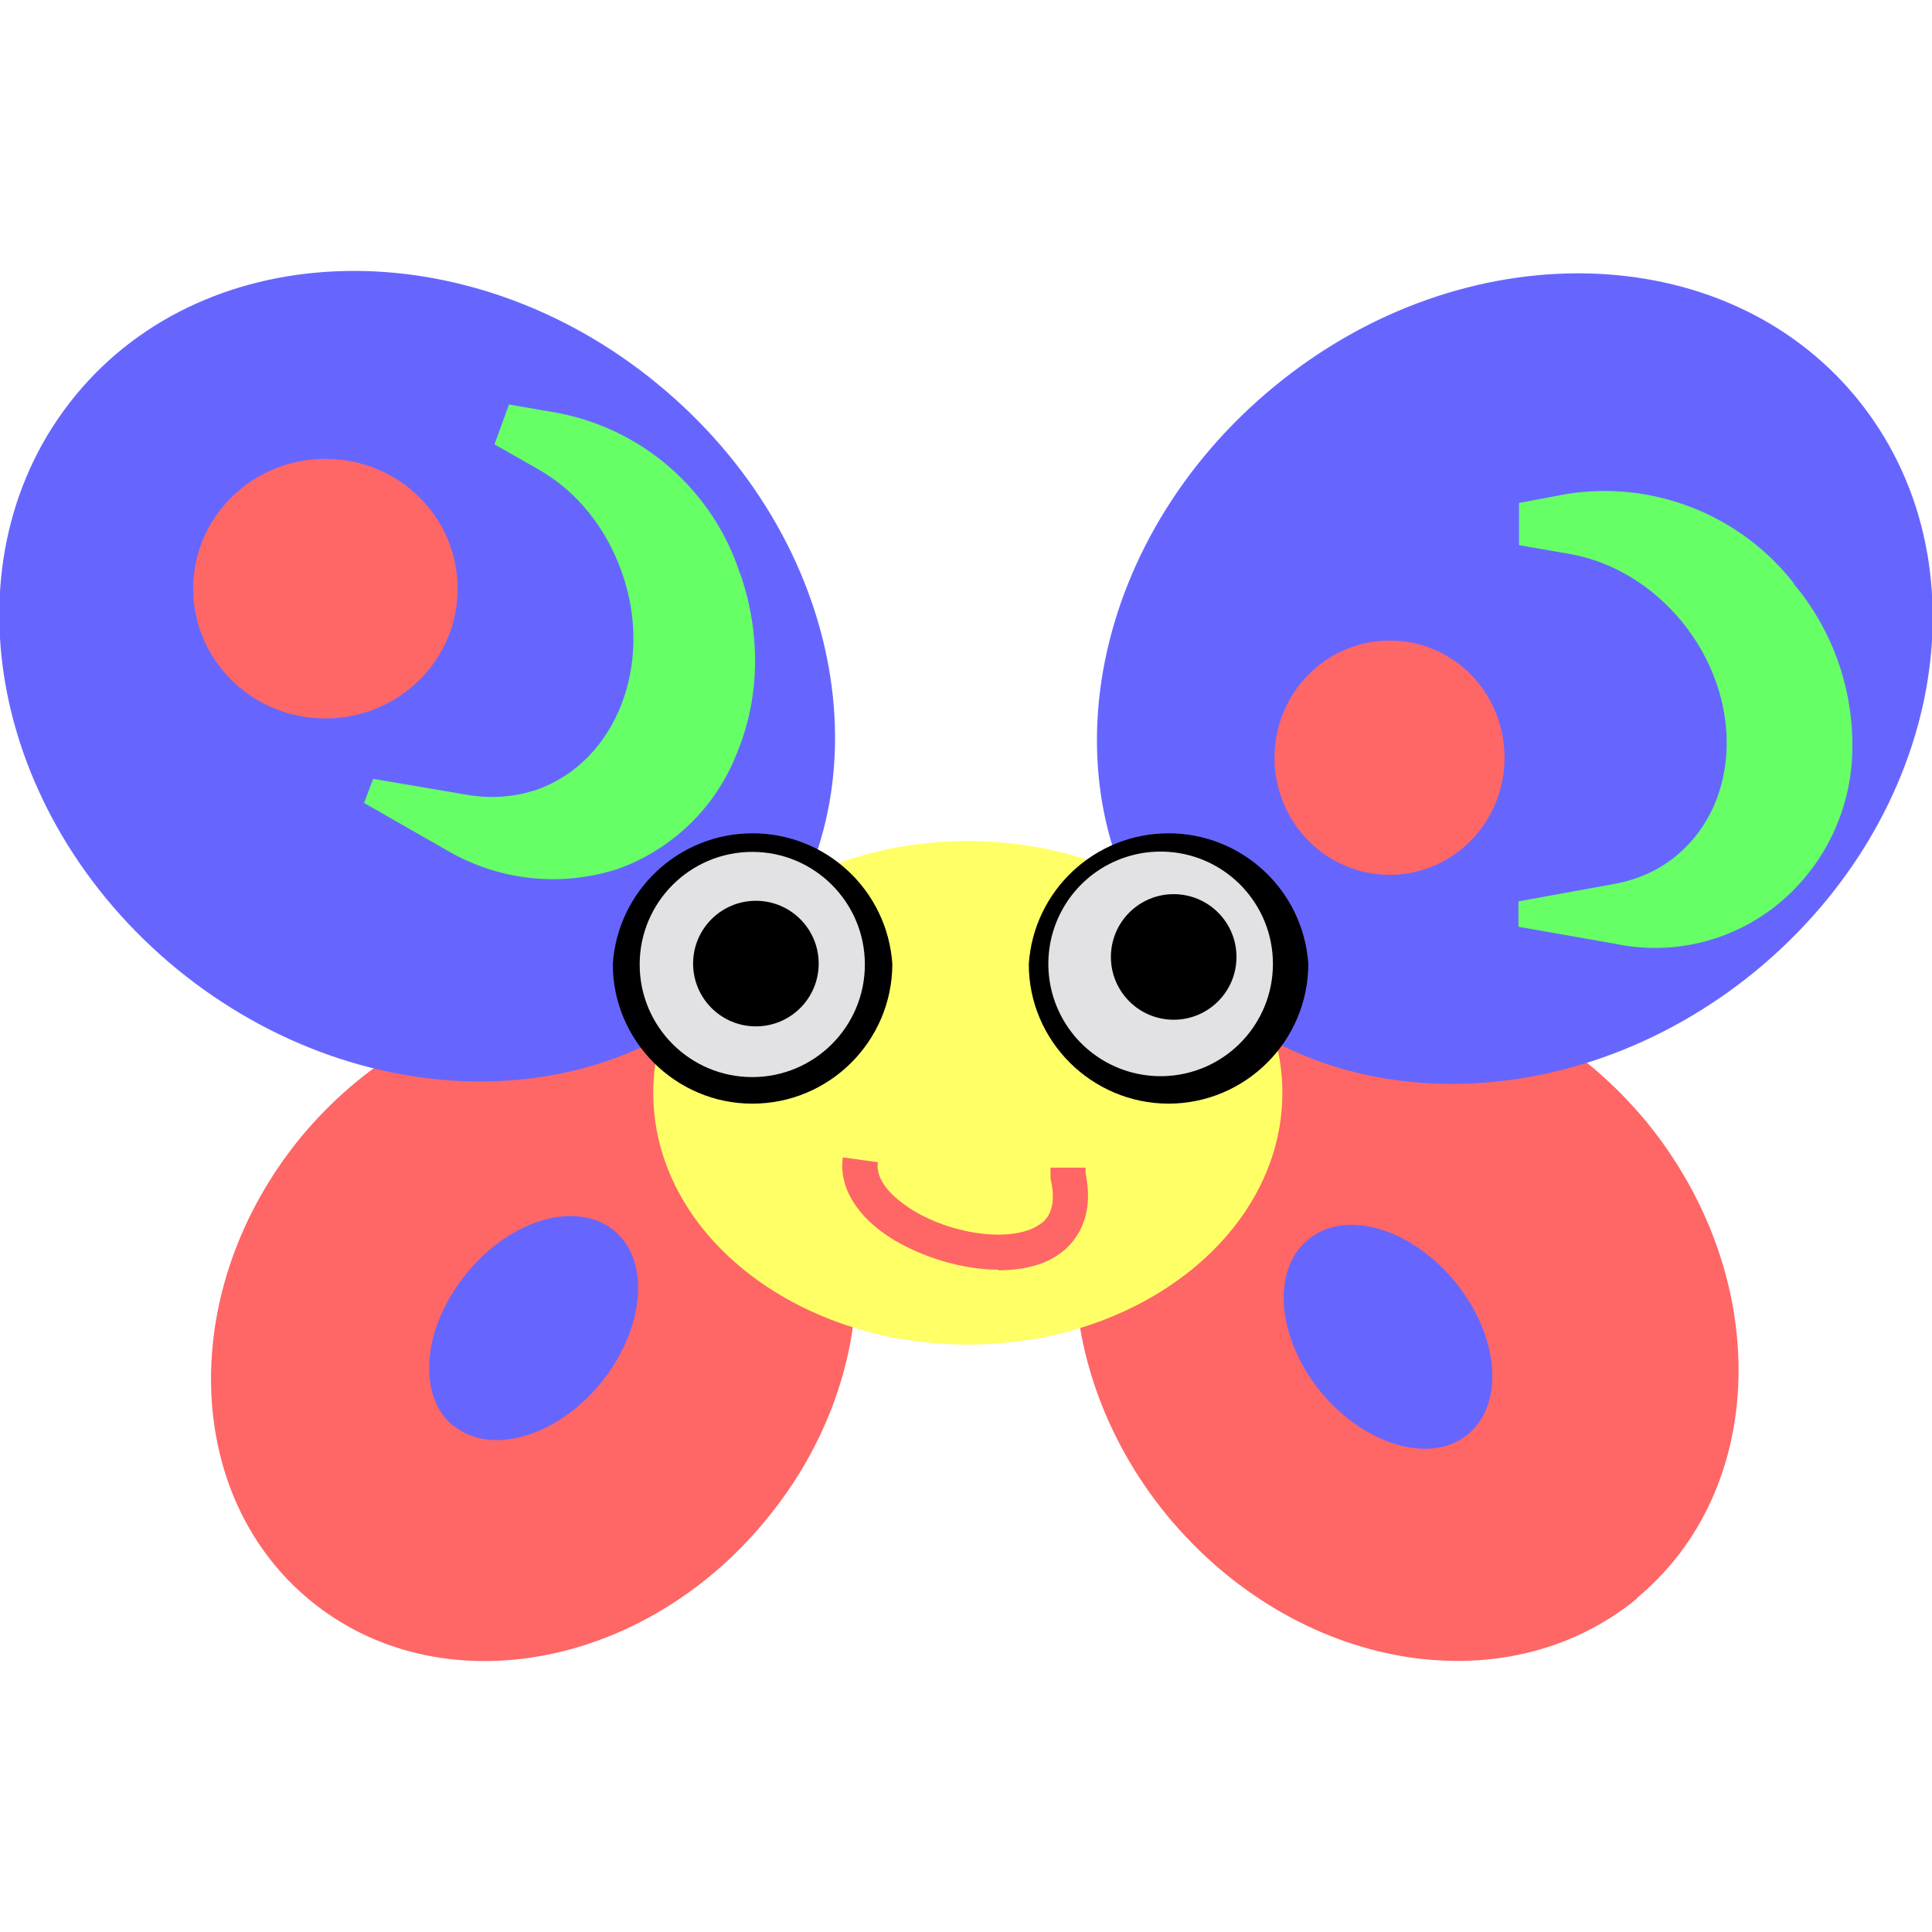
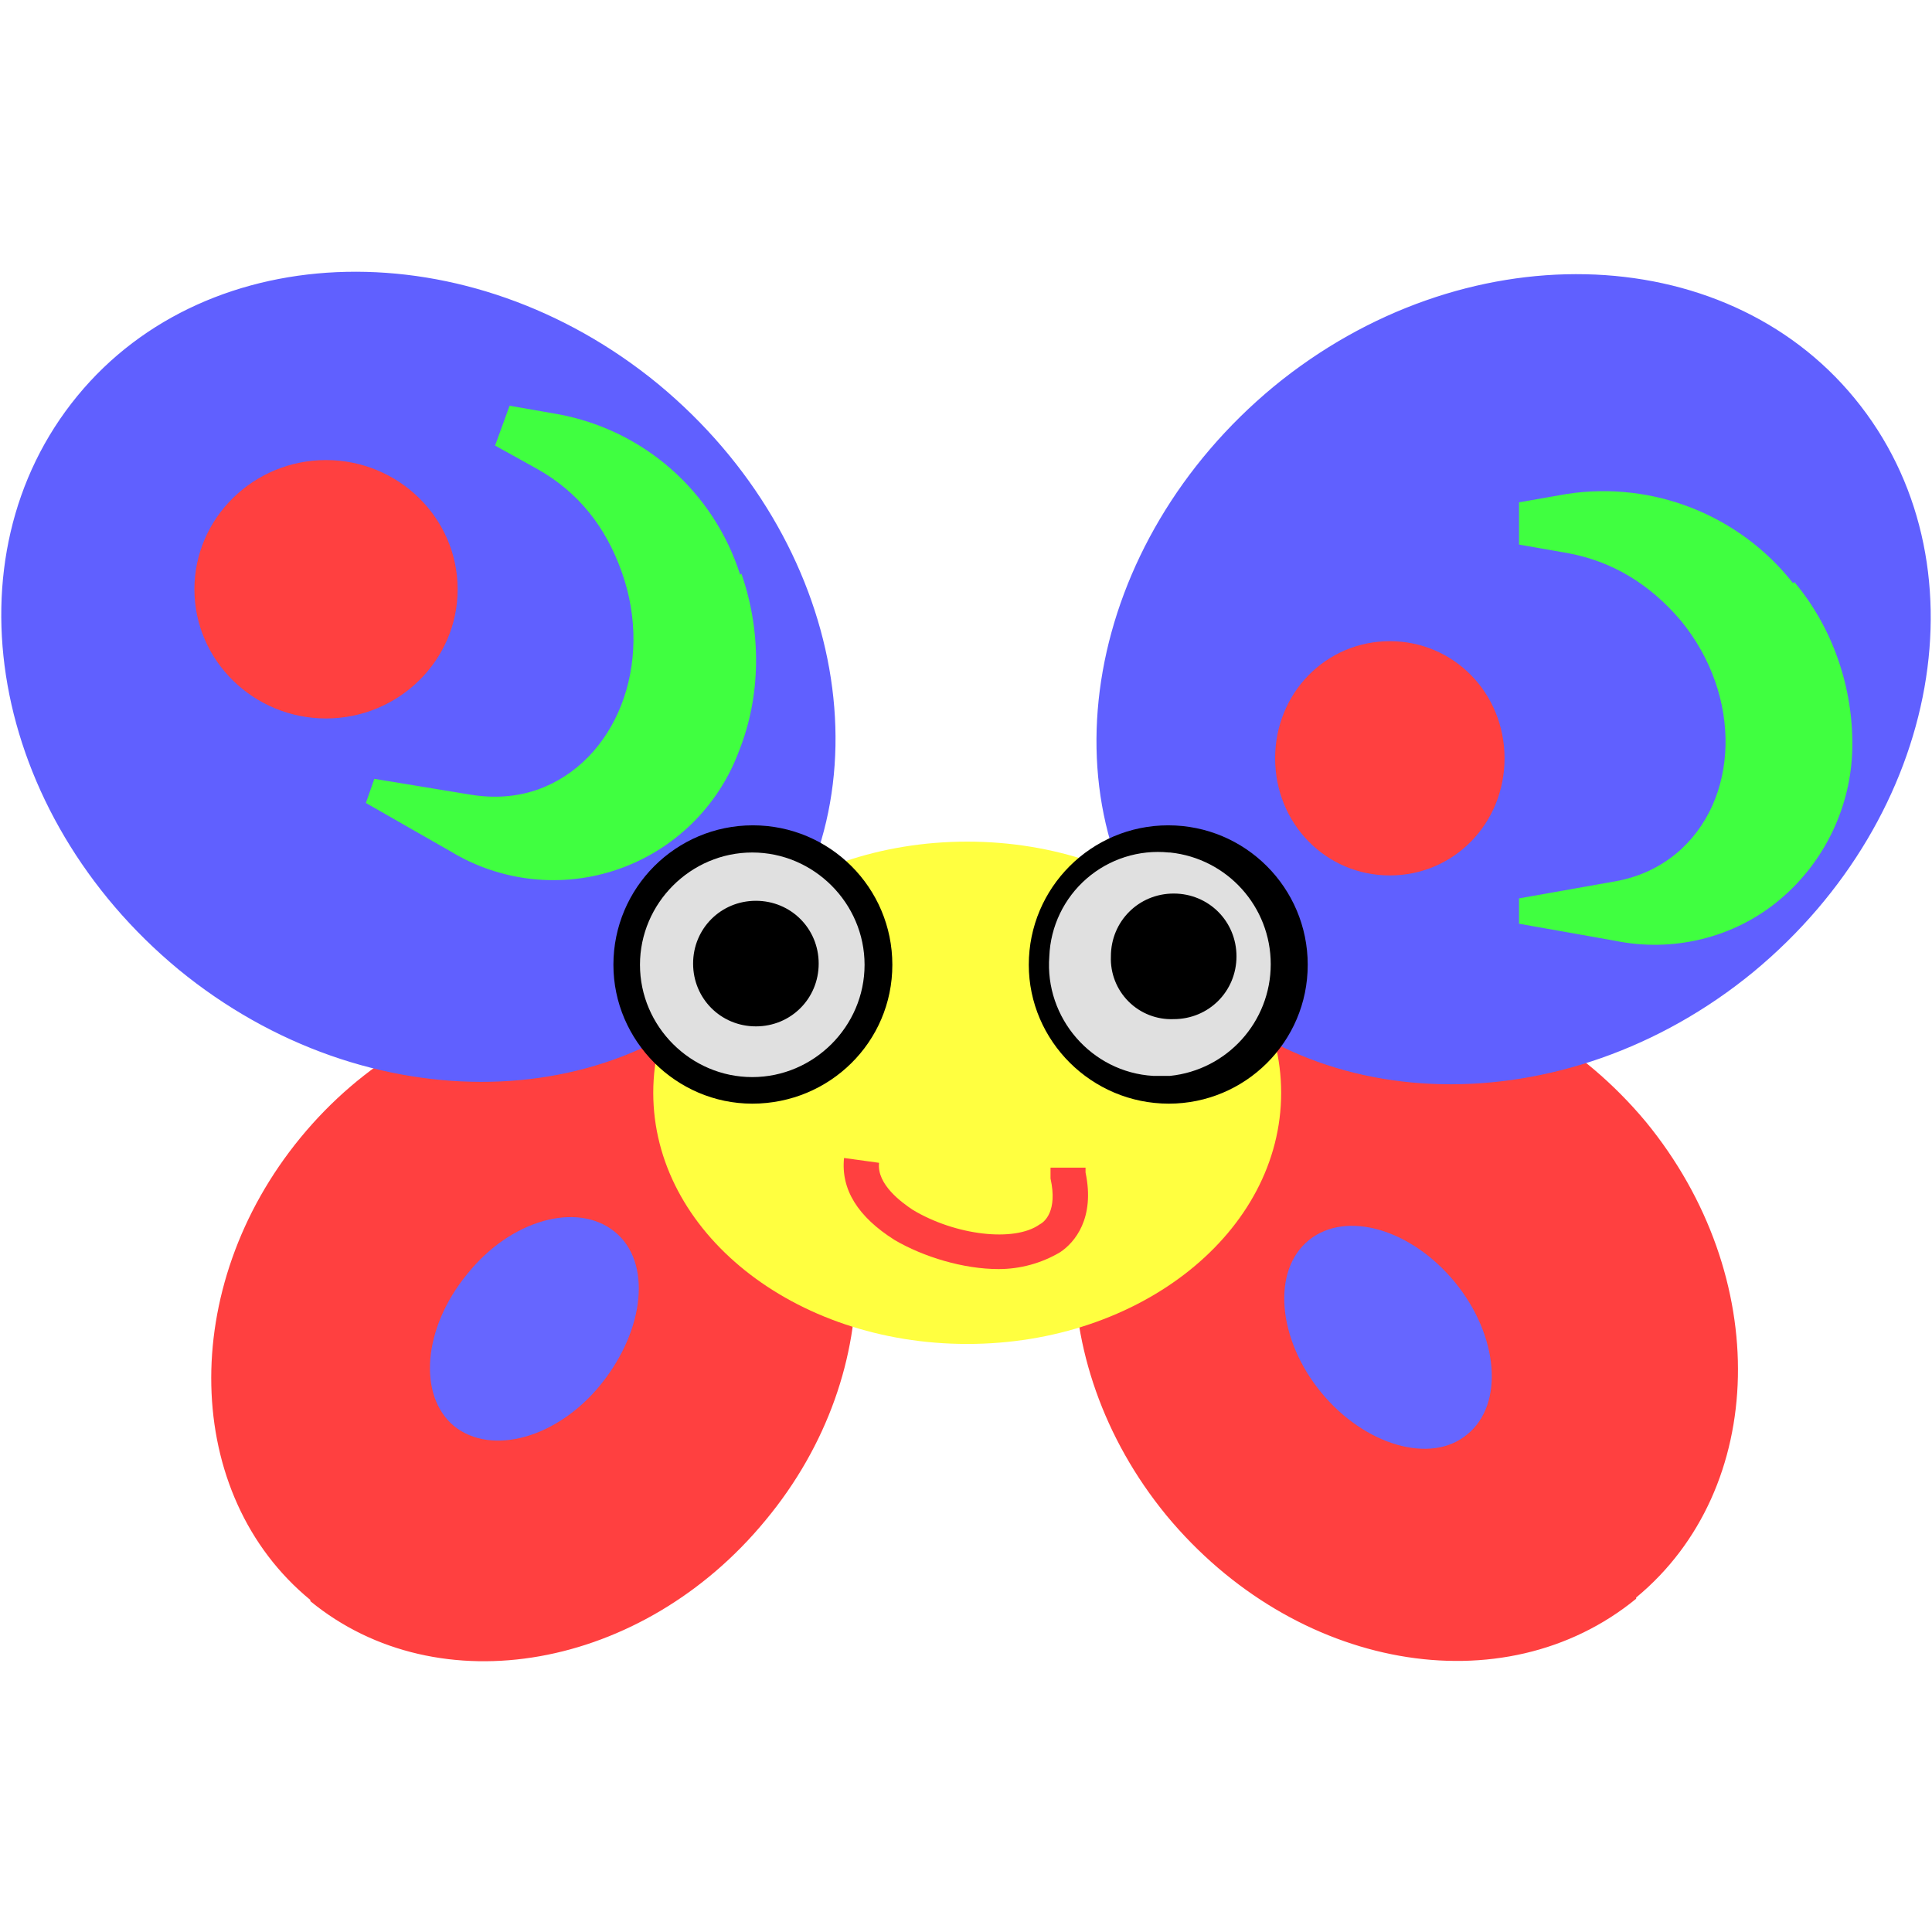
- <svg xmlns="http://www.w3.org/2000/svg" viewBox="0 0 32 32">
-   <path d="M27.11 26.48c-2.2 1.8-5.67 1.18-7.78-1.38-2.1-2.56-2.02-6.09.16-7.89 2.2-1.8 5.67-1.18 7.78 1.37 2.1 2.57 2.02 6.09-.16 7.89ZM5.14 26.51c-2.13-1.75-2.2-5.18-.16-7.67 2.05-2.48 5.42-3.08 7.56-1.33 2.13 1.75 2.2 5.18.15 7.66-2.04 2.49-5.42 3.09-7.55 1.34Z" fill="#f66" fill-rule="evenodd" />
-   <path d="M19.43 15.89c-2.2-2.68-1.45-6.93 1.69-9.5 3.12-2.56 7.44-2.47 9.63.2 2.2 2.68 1.45 6.93-1.68 9.5-3.13 2.56-7.44 2.47-9.64-.2ZM12.57 15.85c2.2-2.68 1.45-6.93-1.69-9.5-3.12-2.56-7.44-2.47-9.63.2-2.2 2.68-1.45 6.93 1.68 9.5 3.13 2.56 7.44 2.47 9.64-.2Z" fill="#66f" fill-rule="evenodd" />
-   <path d="M5.39 11.9c-1.21 0-2.19-.96-2.19-2.15S4.18 7.6 5.39 7.6s2.19.96 2.19 2.15-.98 2.15-2.19 2.15Z" fill="#f66" fill-rule="evenodd" />
-   <path d="M7.51 23.62c-.61-.5-.52-1.63.22-2.53.73-.9 1.82-1.21 2.44-.71.61.5.51 1.63-.22 2.53-.73.89-1.83 1.21-2.44.7ZM24.31 23.76c-.61.5-1.7.18-2.43-.7-.73-.89-.83-2.03-.21-2.53.61-.51 1.7-.19 2.43.7.73.89.83 2.02.21 2.53Z" fill="#66f" fill-rule="evenodd" />
-   <path d="M23.02 14.49c-1.06 0-1.91-.87-1.91-1.94s.85-1.94 1.91-1.94 1.9.87 1.9 1.94-.85 1.94-1.9 1.94Z" fill="#f66" fill-rule="evenodd" />
-   <path d="M16.03 22.27c-2.88 0-5.21-1.86-5.21-4.17s2.33-4.17 5.21-4.17 5.21 1.87 5.21 4.17-2.33 4.17-5.21 4.17Z" fill="#ff6" fill-rule="evenodd" />
-   <path d="M16.54 21.03c-.59 0-1.24-.2-1.73-.49-.61-.37-.92-.87-.85-1.37l.58.08c-.05.37.38.67.57.79.7.43 1.69.54 2.11.24.08-.05.31-.22.18-.76v-.18h.58v.09c.16.77-.19 1.16-.42 1.33-.27.2-.64.28-1.03.28Z" fill="#f66" />
-   <path d="M12.46 18.05a2.08 2.08 0 1 1 .01-4.17 2.08 2.08 0 0 1-.01 4.17Z" fill="#e2e2e4" fill-rule="evenodd" />
-   <path d="M12.46 18.28c-1.27 0-2.31-1.04-2.31-2.31a2.32 2.32 0 0 1 4.63 0 2.32 2.32 0 0 1-2.32 2.31Zm0-4.17a1.86 1.86 0 1 0 0 3.73 1.86 1.86 0 0 0 0-3.73Z" />
-   <path d="M19.36 18.05c-1.15 0-2.09-.94-2.09-2.08s.94-2.08 2.09-2.08a2.08 2.08 0 1 1 0 4.16Z" fill="#e2e2e4" fill-rule="evenodd" />
-   <path d="M19.36 18.28c-1.28 0-2.32-1.04-2.32-2.31a2.32 2.32 0 0 1 4.63 0 2.32 2.32 0 0 1-2.31 2.31Zm0-4.17a1.86 1.86 0 1 0 0 3.71 1.86 1.86 0 0 0 0-3.71Z" />
-   <path d="M12.52 17a1.04 1.04 0 1 1 0-2.08 1.04 1.04 0 0 1 0 2.08ZM19.44 16.89a1.04 1.04 0 1 1 0-2.08 1.04 1.04 0 0 1 0 2.08Z" fill-rule="evenodd" />
-   <path d="M29.71 9.66a3.98 3.98 0 0 0-3.75-1.48l-.8.15v.7l.81.14c.72.12 1.39.52 1.89 1.13 1.02 1.25.98 2.98-.09 3.87-.29.24-.64.4-1.03.47l-1.59.29v.42l1.59.28a3.22 3.22 0 0 0 2.74-.68 3.36 3.36 0 0 0 1.2-2.51 4.15 4.15 0 0 0-.97-2.77ZM12.26 9.51a3.95 3.95 0 0 0-3.02-2.67l-.81-.14-.24.66.72.41c.64.36 1.13.97 1.39 1.71.54 1.52-.1 3.14-1.41 3.6-.36.12-.73.15-1.12.09l-1.59-.27-.15.4 1.4.8a3.47 3.47 0 0 0 2.81.29 3.32 3.32 0 0 0 1.98-1.95c.37-.91.38-1.96.04-2.94Z" fill="#6f6" />
+ <svg xmlns="http://www.w3.org/2000/svg" viewBox="0 0 16 16">
+   <path fill="#ff4040" fill-rule="evenodd" d="M13.55 13.24c-1.1.9-2.83.59-3.89-.69-1.05-1.28-1.01-3.04.08-3.94 1.1-.9 2.83-.59 3.89.68 1.05 1.28 1.01 3.04-.08 3.94Zm-10.98.01c-1.06-.87-1.1-2.59-.08-3.83s2.71-1.54 3.78-.66c1.06.87 1.1 2.59.07 3.83-1.02 1.24-2.71 1.54-3.77.67Z" />
+   <path fill="#6060ff" fill-rule="evenodd" d="M9.71 7.95c-1.1-1.34-.72-3.46.84-4.75 1.56-1.28 3.72-1.23 4.81.1 1.1 1.34.72 3.46-.84 4.75-1.56 1.28-3.72 1.23-4.82-.1Zm-3.42-.02c1.1-1.34.72-3.46-.84-4.75-1.56-1.28-3.72-1.23-4.81.1-1.1 1.34-.72 3.46.84 4.75 1.56 1.28 3.72 1.23 4.82-.1Z" />
+   <path fill="#ff4040" fill-rule="evenodd" d="M2.7 5.95c-.6 0-1.09-.48-1.09-1.07S2.1 3.81 2.7 3.81s1.09.48 1.09 1.07S3.3 5.95 2.7 5.95" />
+   <path fill="#66f" fill-rule="evenodd" d="M3.76 11.81c-.3-.25-.26-.81.11-1.26.36-.45.91-.6 1.22-.35s.25.81-.11 1.26-.91.6-1.22.35m8.39.07c-.3.25-.85.09-1.21-.35s-.41-1.01-.1-1.26.85-.09 1.21.35.41 1.01.1 1.26" />
+   <path fill="#ff4040" fill-rule="evenodd" d="M11.51 7.25c-.53 0-.95-.43-.95-.97s.42-.97.95-.97.95.43.95.97-.42.97-.95.97" />
+   <path fill="#ffff40" fill-rule="evenodd" d="M8.01 11.13c-1.44 0-2.6-.93-2.6-2.08s1.16-2.08 2.6-2.08 2.6.93 2.6 2.08-1.16 2.08-2.6 2.08" />
+   <path fill="#ff4040" d="M8.27 10.51c-.29 0-.62-.1-.86-.24q-.46-.29-.42-.68l.29.04c-.02.18.19.33.28.39.35.21.84.27 1.05.12.04-.02.15-.11.09-.38v-.09h.29v.04c.08.38-.09.58-.21.66a1 1 0 0 1-.51.14" />
+   <path fill="#e0e0e0" fill-rule="evenodd" d="M6.23 9.02a1.04 1.04 0 1 1 0-2.08 1.04 1.04 0 1 1 0 2.08" />
+   <path d="M6.23 9.14c-.63 0-1.15-.52-1.15-1.15a1.15 1.15 0 0 1 2.31 0c0 .64-.52 1.15-1.16 1.15m0-2.08c-.51 0-.93.42-.93.93s.42.93.93.93.93-.42.93-.93-.42-.93-.93-.93" />
+   <path fill="#e0e0e0" fill-rule="evenodd" d="M9.68 9.02c-.57 0-1.04-.47-1.04-1.04s.47-1.04 1.04-1.04 1.04.47 1.04 1.04-.47 1.04-1.04 1.04" />
+   <path d="M9.68 9.14c-.64 0-1.16-.52-1.16-1.15a1.15 1.15 0 0 1 2.31 0c0 .64-.52 1.15-1.15 1.15m0-2.08a.9.9 0 0 0-.99.86c-.04.51.35.96.86.99h.14a.93.93 0 0 0 0-1.85Z" />
+   <path fill-rule="evenodd" d="M6.26 8.5c-.29 0-.52-.23-.52-.52s.23-.52.52-.52.52.23.52.52-.23.52-.52.52m3.46-.06a.5.5 0 0 1-.52-.52c0-.29.23-.52.52-.52s.52.23.52.52-.23.52-.52.52" />
+   <path fill="#40ff40" d="M14.85 4.83a2 2 0 0 0-1.87-.74l-.4.07v.35l.4.07q.55.1.94.56c.51.62.49 1.49-.04 1.93q-.22.18-.51.23l-.79.14v.21l.79.14c.48.1.99-.02 1.37-.34.37-.31.59-.77.6-1.25.01-.5-.16-1-.48-1.38Zm-8.72-.07c-.22-.69-.8-1.2-1.51-1.33l-.4-.07-.12.33.36.2q.49.28.69.85c.27.76-.05 1.57-.7 1.8q-.26.09-.56.04l-.79-.13-.07.2.7.4a1.64 1.64 0 0 0 2.39-.83c.18-.45.19-.98.02-1.47Z" />
</svg>
